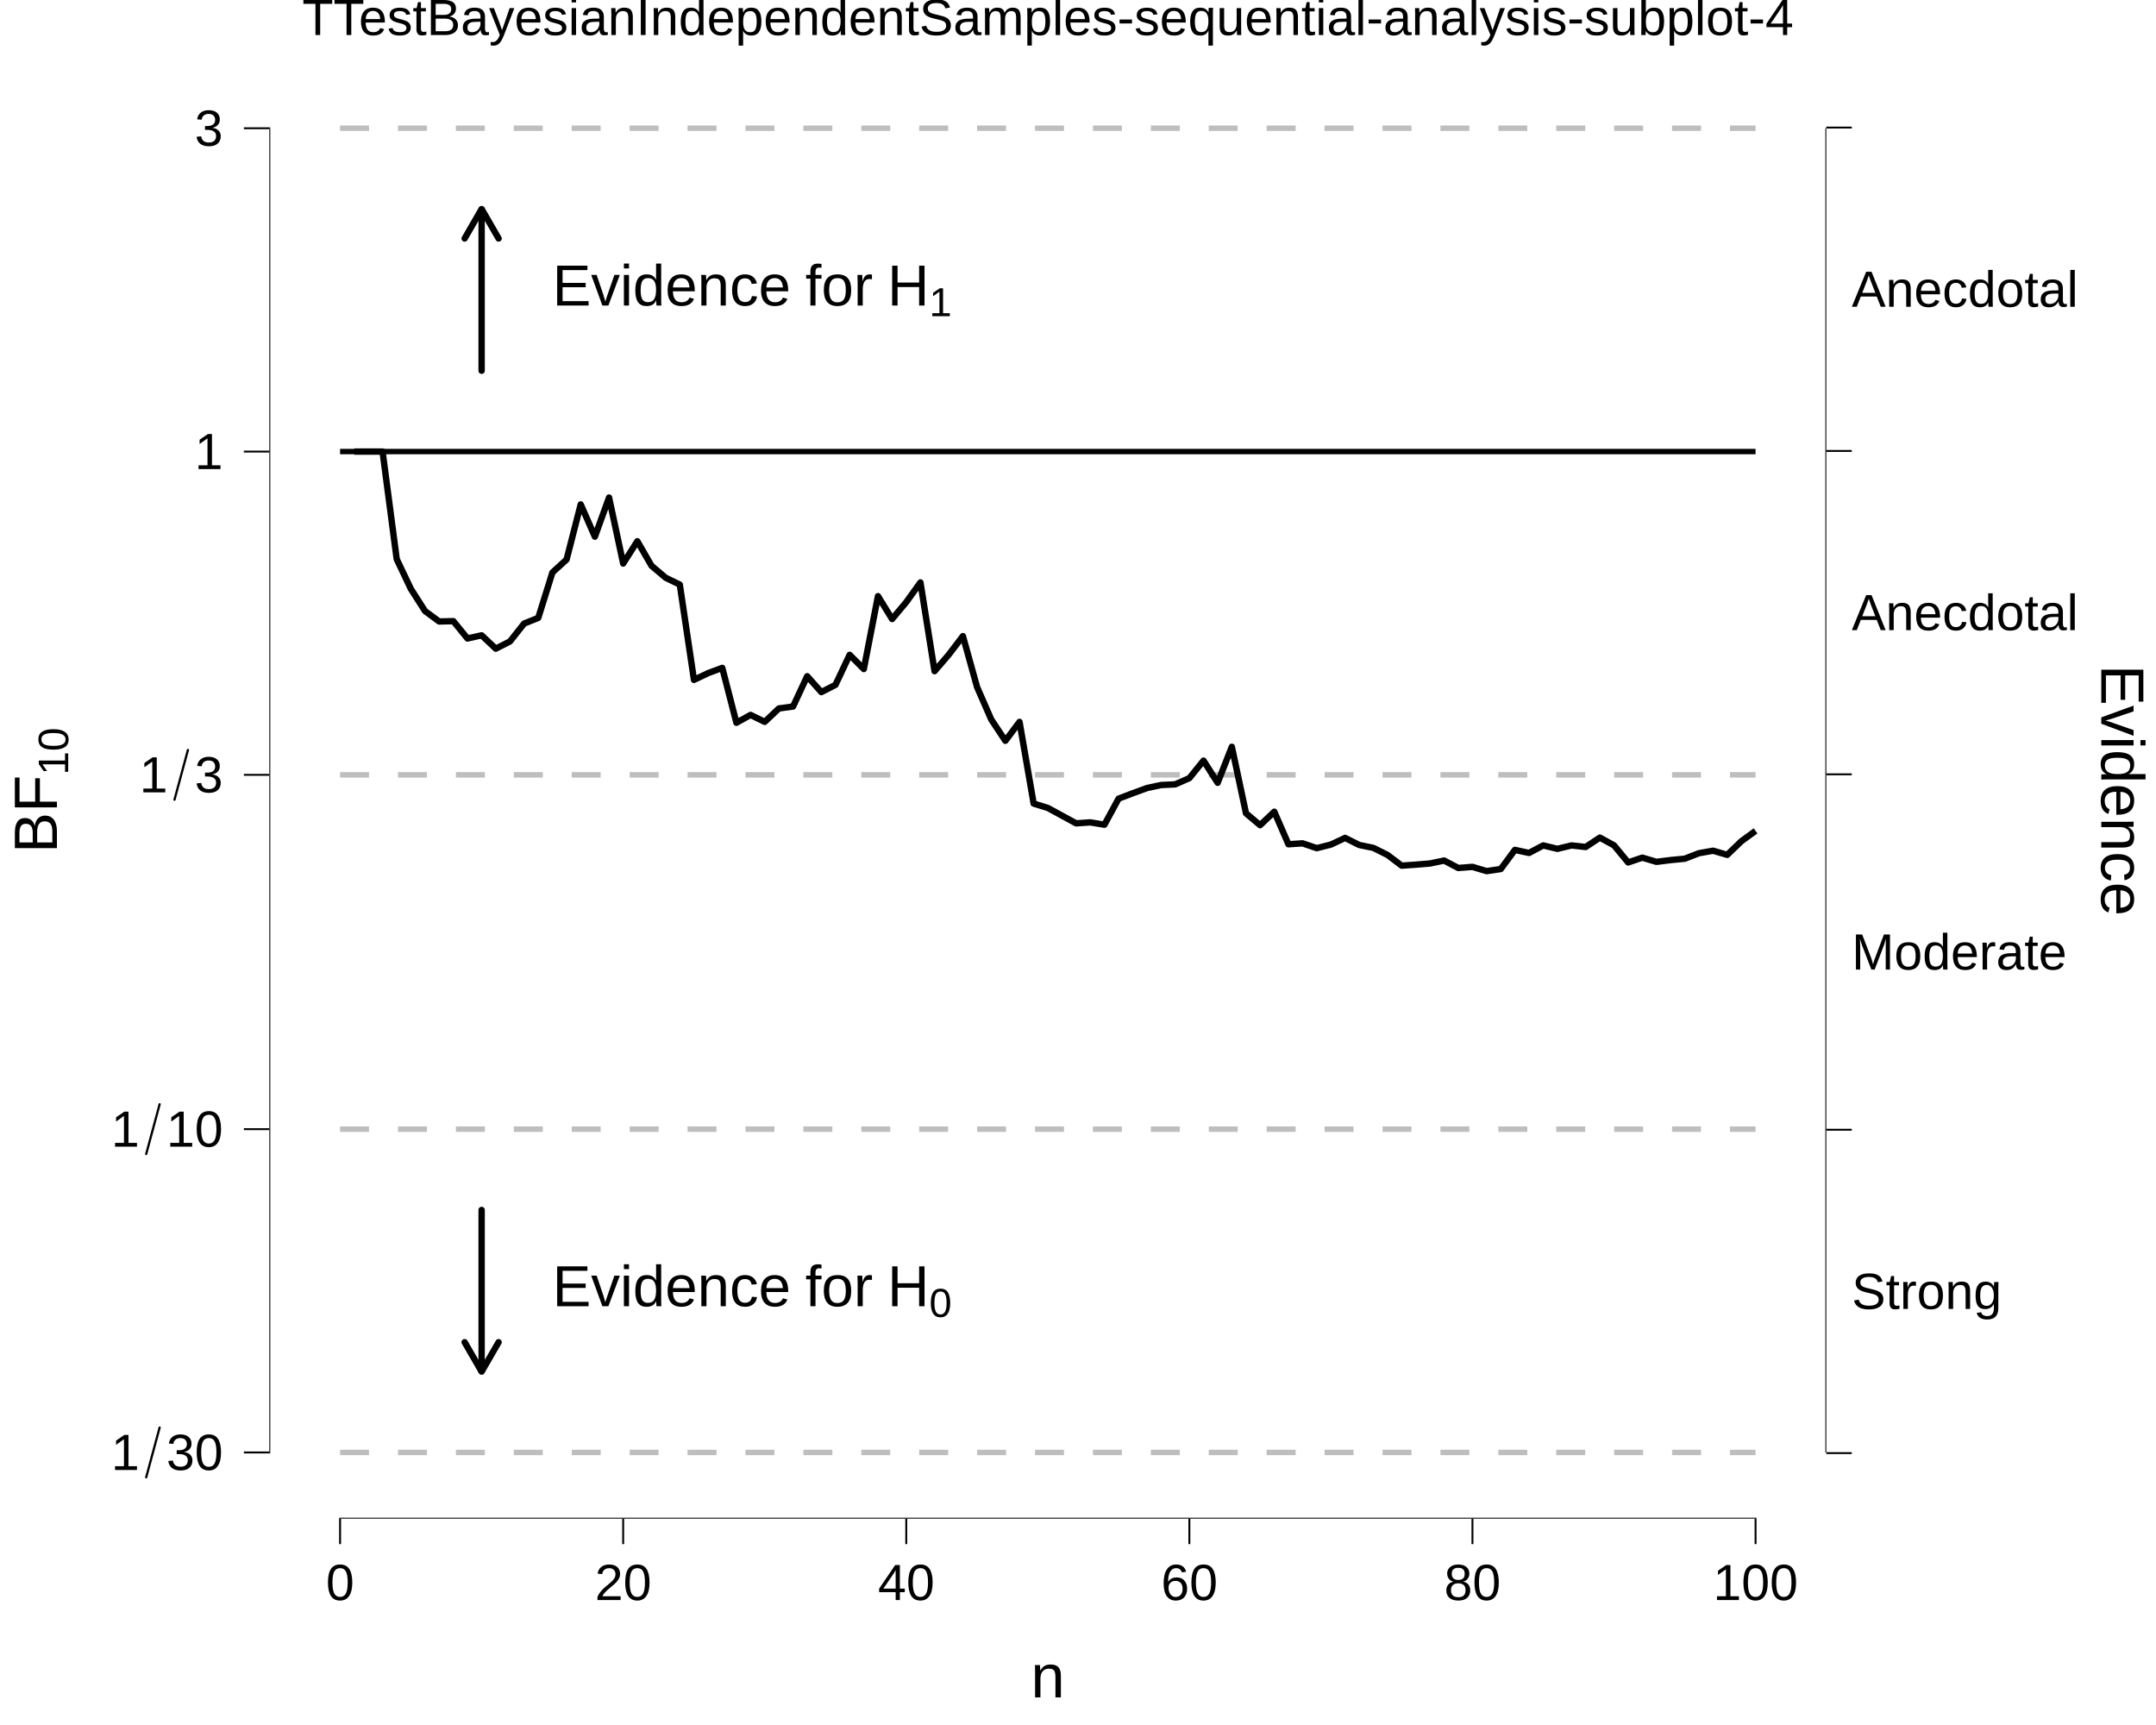
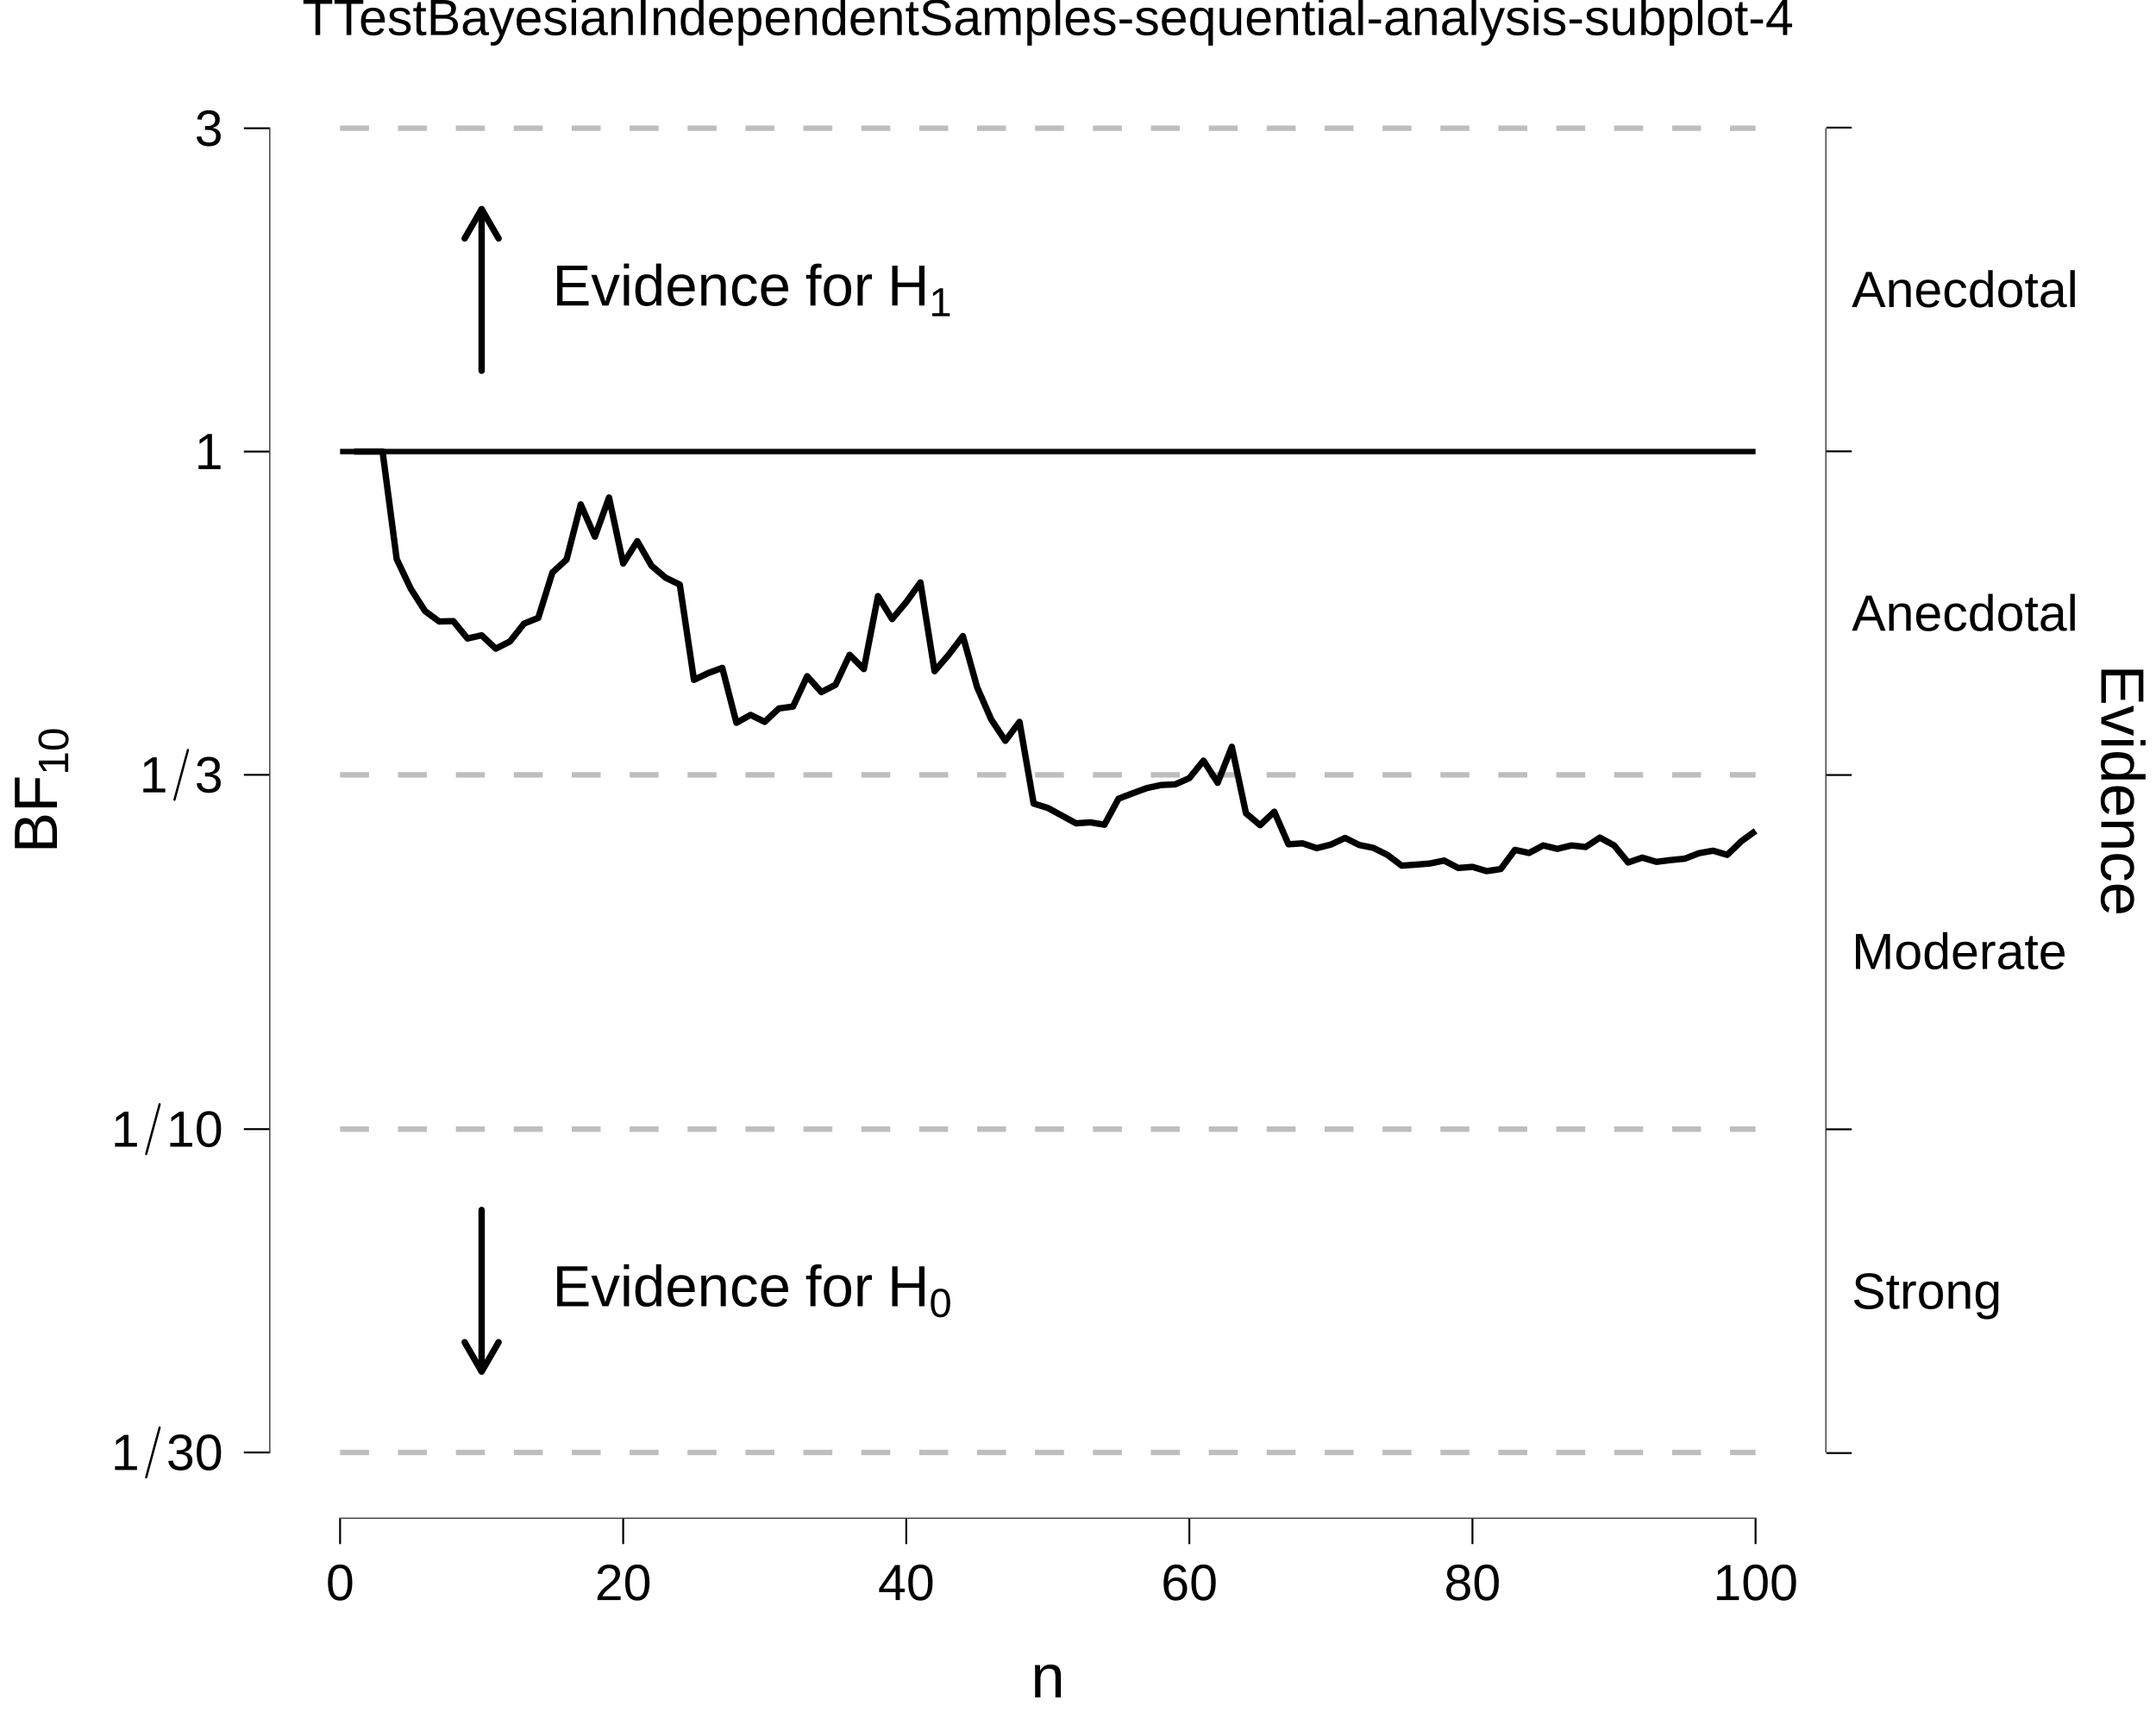
<svg xmlns="http://www.w3.org/2000/svg" viewBox="0 0 720.00 576.00">
  <defs>
    <style type="text/css">
    line, polyline, polygon, path, rect, circle {
      fill: none;
      stroke: #000000;
      stroke-linecap: round;
      stroke-linejoin: round;
      stroke-miterlimit: 10.00;
    }
  </style>
  </defs>
  <rect width="100%" height="100%" style="stroke: none; fill: #FFFFFF;" />
  <rect x="0.00" y="0.00" width="720.00" height="576.00" style="stroke-width: 10.67; stroke: none;" />
  <defs>
    <clipPath id="cpODkuOTR8NjA5LjkwfDUwNy4xMHwyMC43MQ==">
      <rect x="89.94" y="20.71" width="519.96" height="486.38" />
    </clipPath>
  </defs>
  <rect x="89.94" y="20.71" width="519.96" height="486.38" style="stroke-width: 10.67; stroke: none;" clip-path="url(#cpODkuOTR8NjA5LjkwfDUwNy4xMHwyMC43MQ==)" />
  <line x1="113.57" y1="484.99" x2="586.27" y2="484.99" style="stroke-width: 1.81; stroke: #BEBEBE; stroke-dasharray: 9.67,9.67; stroke-linecap: butt;" clip-path="url(#cpODkuOTR8NjA5LjkwfDUwNy4xMHwyMC43MQ==)" />
  <line x1="113.57" y1="377.04" x2="586.27" y2="377.04" style="stroke-width: 1.81; stroke: #BEBEBE; stroke-dasharray: 9.67,9.67; stroke-linecap: butt;" clip-path="url(#cpODkuOTR8NjA5LjkwfDUwNy4xMHwyMC43MQ==)" />
  <line x1="113.57" y1="258.73" x2="586.27" y2="258.73" style="stroke-width: 1.81; stroke: #BEBEBE; stroke-dasharray: 9.67,9.67; stroke-linecap: butt;" clip-path="url(#cpODkuOTR8NjA5LjkwfDUwNy4xMHwyMC43MQ==)" />
  <line x1="113.57" y1="150.78" x2="586.27" y2="150.78" style="stroke-width: 1.81; stroke-linecap: butt;" clip-path="url(#cpODkuOTR8NjA5LjkwfDUwNy4xMHwyMC43MQ==)" />
  <line x1="113.57" y1="42.82" x2="586.27" y2="42.82" style="stroke-width: 1.81; stroke: #BEBEBE; stroke-dasharray: 9.67,9.67; stroke-linecap: butt;" clip-path="url(#cpODkuOTR8NjA5LjkwfDUwNy4xMHwyMC43MQ==)" />
  <polyline points="118.30,150.78 123.03,150.78 127.76,150.78 132.48,186.70 137.21,196.64 141.94,204.04 146.66,207.52 151.39,207.41 156.12,213.20 160.84,212.14 165.57,216.60 170.30,214.19 175.02,208.22 179.75,206.32 184.48,191.16 189.20,186.85 193.93,168.43 198.66,179.20 203.39,166.13 208.11,188.17 212.84,180.72 217.57,188.91 222.29,192.91 227.02,195.21 231.75,227.02 236.47,224.77 241.20,223.01 245.93,241.34 250.65,238.72 255.38,241.04 260.11,236.56 264.84,235.92 269.56,225.80 274.29,231.10 279.02,228.67 283.74,218.65 288.47,223.40 293.20,199.06 297.92,206.71 302.65,201.05 307.38,194.48 312.10,224.12 316.83,218.61 321.56,212.40 326.29,229.41 331.01,240.21 335.74,247.36 340.47,241.05 345.19,268.32 349.92,269.78 354.65,272.35 359.37,274.92 364.10,274.60 368.83,275.38 373.55,266.68 378.28,264.88 383.01,263.15 387.74,262.13 392.46,261.91 397.19,259.83 401.92,253.98 406.64,261.39 411.37,249.36 416.10,271.57 420.82,275.54 425.55,271.04 430.28,281.91 435.00,281.60 439.73,283.21 444.46,282.01 449.19,279.79 453.91,282.15 458.64,283.12 463.37,285.48 468.09,289.05 472.82,288.72 477.55,288.33 482.27,287.35 487.00,289.83 491.73,289.46 496.45,290.88 501.18,290.18 505.91,283.79 510.63,284.81 515.36,282.30 520.09,283.44 524.82,282.30 529.54,282.82 534.27,279.69 539.00,282.27 543.72,287.98 548.45,286.38 553.18,287.78 557.90,287.19 562.63,286.73 567.36,284.90 572.08,284.06 576.81,285.45 581.54,280.89 586.27,277.44 " style="stroke-width: 2.13; stroke-linecap: butt;" clip-path="url(#cpODkuOTR8NjA5LjkwfDUwNy4xMHwyMC43MQ==)" />
  <line x1="160.84" y1="404.02" x2="160.84" y2="458.00" style="stroke-width: 2.13; stroke-linejoin: bevel;" clip-path="url(#cpODkuOTR8NjA5LjkwfDUwNy4xMHwyMC43MQ==)" />
  <polyline points="155.17,448.18 160.84,458.00 166.51,448.18 " style="stroke-width: 2.13; stroke-linejoin: bevel;" clip-path="url(#cpODkuOTR8NjA5LjkwfDUwNy4xMHwyMC43MQ==)" />
  <line x1="160.84" y1="123.79" x2="160.84" y2="69.81" style="stroke-width: 2.13; stroke-linejoin: bevel;" clip-path="url(#cpODkuOTR8NjA5LjkwfDUwNy4xMHwyMC43MQ==)" />
  <polyline points="166.51,79.63 160.84,69.81 155.17,79.63 " style="stroke-width: 2.13; stroke-linejoin: bevel;" clip-path="url(#cpODkuOTR8NjA5LjkwfDUwNy4xMHwyMC43MQ==)" />
  <g clip-path="url(#cpODkuOTR8NjA5LjkwfDUwNy4xMHwyMC43MQ==)">
    <text x="184.48" y="436.17" style="font-size: 19.35px; font-family: Liberation Sans;" textLength="12.91px" lengthAdjust="spacingAndGlyphs">E</text>
  </g>
  <g clip-path="url(#cpODkuOTR8NjA5LjkwfDUwNy4xMHwyMC43MQ==)">
    <text x="197.38" y="436.17" style="font-size: 19.35px; font-family: Liberation Sans;" textLength="9.67px" lengthAdjust="spacingAndGlyphs">v</text>
  </g>
  <g clip-path="url(#cpODkuOTR8NjA5LjkwfDUwNy4xMHwyMC43MQ==)">
    <text x="207.06" y="436.17" style="font-size: 19.35px; font-family: Liberation Sans;" textLength="4.30px" lengthAdjust="spacingAndGlyphs">i</text>
  </g>
  <g clip-path="url(#cpODkuOTR8NjA5LjkwfDUwNy4xMHwyMC43MQ==)">
    <text x="211.35" y="436.17" style="font-size: 19.35px; font-family: Liberation Sans;" textLength="10.77px" lengthAdjust="spacingAndGlyphs">d</text>
  </g>
  <g clip-path="url(#cpODkuOTR8NjA5LjkwfDUwNy4xMHwyMC43MQ==)">
    <text x="222.12" y="436.17" style="font-size: 19.35px; font-family: Liberation Sans;" textLength="10.77px" lengthAdjust="spacingAndGlyphs">e</text>
  </g>
  <g clip-path="url(#cpODkuOTR8NjA5LjkwfDUwNy4xMHwyMC43MQ==)">
    <text x="232.88" y="436.17" style="font-size: 19.35px; font-family: Liberation Sans;" textLength="10.77px" lengthAdjust="spacingAndGlyphs">n</text>
  </g>
  <g clip-path="url(#cpODkuOTR8NjA5LjkwfDUwNy4xMHwyMC43MQ==)">
    <text x="243.65" y="436.17" style="font-size: 19.35px; font-family: Liberation Sans;" textLength="9.67px" lengthAdjust="spacingAndGlyphs">c</text>
  </g>
  <g clip-path="url(#cpODkuOTR8NjA5LjkwfDUwNy4xMHwyMC43MQ==)">
    <text x="253.32" y="436.17" style="font-size: 19.35px; font-family: Liberation Sans;" textLength="10.77px" lengthAdjust="spacingAndGlyphs">e</text>
  </g>
  <g clip-path="url(#cpODkuOTR8NjA5LjkwfDUwNy4xMHwyMC43MQ==)">
    <text x="264.09" y="436.17" style="font-size: 19.35px; font-family: Symbola;" textLength="4.84px" lengthAdjust="spacingAndGlyphs"> </text>
  </g>
  <g clip-path="url(#cpODkuOTR8NjA5LjkwfDUwNy4xMHwyMC43MQ==)">
    <text x="268.93" y="436.17" style="font-size: 19.35px; font-family: Liberation Sans;" textLength="22.58px" lengthAdjust="spacingAndGlyphs">for</text>
  </g>
  <g clip-path="url(#cpODkuOTR8NjA5LjkwfDUwNy4xMHwyMC43MQ==)">
    <text x="291.51" y="436.17" style="font-size: 19.35px; font-family: Symbola;" textLength="4.84px" lengthAdjust="spacingAndGlyphs"> </text>
  </g>
  <g clip-path="url(#cpODkuOTR8NjA5LjkwfDUwNy4xMHwyMC43MQ==)">
    <text x="296.35" y="436.17" style="font-size: 19.35px; font-family: Liberation Sans;" textLength="13.97px" lengthAdjust="spacingAndGlyphs">H</text>
  </g>
  <g clip-path="url(#cpODkuOTR8NjA5LjkwfDUwNy4xMHwyMC43MQ==)">
    <text x="310.32" y="439.75" style="font-size: 13.54px; font-family: Liberation Sans;" textLength="7.53px" lengthAdjust="spacingAndGlyphs">0</text>
  </g>
  <g clip-path="url(#cpODkuOTR8NjA5LjkwfDUwNy4xMHwyMC43MQ==)">
    <text x="184.48" y="102.02" style="font-size: 19.35px; font-family: Liberation Sans;" textLength="12.91px" lengthAdjust="spacingAndGlyphs">E</text>
  </g>
  <g clip-path="url(#cpODkuOTR8NjA5LjkwfDUwNy4xMHwyMC43MQ==)">
    <text x="197.38" y="102.02" style="font-size: 19.35px; font-family: Liberation Sans;" textLength="9.67px" lengthAdjust="spacingAndGlyphs">v</text>
  </g>
  <g clip-path="url(#cpODkuOTR8NjA5LjkwfDUwNy4xMHwyMC43MQ==)">
    <text x="207.06" y="102.02" style="font-size: 19.35px; font-family: Liberation Sans;" textLength="4.30px" lengthAdjust="spacingAndGlyphs">i</text>
  </g>
  <g clip-path="url(#cpODkuOTR8NjA5LjkwfDUwNy4xMHwyMC43MQ==)">
    <text x="211.35" y="102.02" style="font-size: 19.35px; font-family: Liberation Sans;" textLength="10.77px" lengthAdjust="spacingAndGlyphs">d</text>
  </g>
  <g clip-path="url(#cpODkuOTR8NjA5LjkwfDUwNy4xMHwyMC43MQ==)">
    <text x="222.12" y="102.02" style="font-size: 19.35px; font-family: Liberation Sans;" textLength="10.77px" lengthAdjust="spacingAndGlyphs">e</text>
  </g>
  <g clip-path="url(#cpODkuOTR8NjA5LjkwfDUwNy4xMHwyMC43MQ==)">
    <text x="232.88" y="102.02" style="font-size: 19.35px; font-family: Liberation Sans;" textLength="10.77px" lengthAdjust="spacingAndGlyphs">n</text>
  </g>
  <g clip-path="url(#cpODkuOTR8NjA5LjkwfDUwNy4xMHwyMC43MQ==)">
    <text x="243.65" y="102.02" style="font-size: 19.35px; font-family: Liberation Sans;" textLength="9.67px" lengthAdjust="spacingAndGlyphs">c</text>
  </g>
  <g clip-path="url(#cpODkuOTR8NjA5LjkwfDUwNy4xMHwyMC43MQ==)">
    <text x="253.32" y="102.02" style="font-size: 19.35px; font-family: Liberation Sans;" textLength="10.77px" lengthAdjust="spacingAndGlyphs">e</text>
  </g>
  <g clip-path="url(#cpODkuOTR8NjA5LjkwfDUwNy4xMHwyMC43MQ==)">
    <text x="264.09" y="102.02" style="font-size: 19.35px; font-family: Symbola;" textLength="4.84px" lengthAdjust="spacingAndGlyphs"> </text>
  </g>
  <g clip-path="url(#cpODkuOTR8NjA5LjkwfDUwNy4xMHwyMC43MQ==)">
    <text x="268.93" y="102.02" style="font-size: 19.35px; font-family: Liberation Sans;" textLength="22.58px" lengthAdjust="spacingAndGlyphs">for</text>
  </g>
  <g clip-path="url(#cpODkuOTR8NjA5LjkwfDUwNy4xMHwyMC43MQ==)">
    <text x="291.51" y="102.02" style="font-size: 19.35px; font-family: Symbola;" textLength="4.84px" lengthAdjust="spacingAndGlyphs"> </text>
  </g>
  <g clip-path="url(#cpODkuOTR8NjA5LjkwfDUwNy4xMHwyMC43MQ==)">
    <text x="296.35" y="102.02" style="font-size: 19.35px; font-family: Liberation Sans;" textLength="13.97px" lengthAdjust="spacingAndGlyphs">H</text>
  </g>
  <g clip-path="url(#cpODkuOTR8NjA5LjkwfDUwNy4xMHwyMC43MQ==)">
    <text x="310.32" y="105.59" style="font-size: 13.54px; font-family: Liberation Sans;" textLength="7.53px" lengthAdjust="spacingAndGlyphs">1</text>
  </g>
  <line x1="113.26" y1="507.10" x2="586.58" y2="507.10" style="stroke-width: 0.64; stroke-linecap: butt;" clip-path="url(#cpODkuOTR8NjA5LjkwfDUwNy4xMHwyMC43MQ==)" />
  <line x1="89.94" y1="485.31" x2="89.94" y2="42.50" style="stroke-width: 0.64; stroke-linecap: butt;" clip-path="url(#cpODkuOTR8NjA5LjkwfDUwNy4xMHwyMC43MQ==)" />
  <line x1="609.90" y1="484.99" x2="609.90" y2="42.82" style="stroke-width: 0.64; stroke-linecap: butt;" clip-path="url(#cpODkuOTR8NjA5LjkwfDUwNy4xMHwyMC43MQ==)" />
  <rect x="89.94" y="20.71" width="519.96" height="486.38" style="stroke-width: 0.00; stroke: none;" clip-path="url(#cpODkuOTR8NjA5LjkwfDUwNy4xMHwyMC43MQ==)" />
  <defs>
    <clipPath id="cpMC4wMHw3MjAuMDB8NTc2LjAwfDAuMDA=">
      <rect x="0.00" y="0.00" width="720.00" height="576.00" />
    </clipPath>
  </defs>
  <polyline points="89.94,507.10 89.94,20.71 " style="stroke-width: 0.00; stroke: none; stroke-linecap: butt;" clip-path="url(#cpMC4wMHw3MjAuMDB8NTc2LjAwfDAuMDA=)" />
  <g clip-path="url(#cpMC4wMHw3MjAuMDB8NTc2LjAwfDAuMDA=)">
    <text x="37.12" y="490.84" style="font-size: 17.00px; font-family: Liberation Sans;" textLength="9.45px" lengthAdjust="spacingAndGlyphs">1</text>
  </g>
  <polyline points="48.82,493.29 53.31,476.68 " style="stroke-width: 0.75;" clip-path="url(#cpMC4wMHw3MjAuMDB8NTc2LjAwfDAuMDA=)" />
  <g clip-path="url(#cpMC4wMHw3MjAuMDB8NTc2LjAwfDAuMDA=)">
    <text x="55.56" y="490.84" style="font-size: 17.00px; font-family: Liberation Sans;" textLength="18.91px" lengthAdjust="spacingAndGlyphs">30</text>
  </g>
  <g clip-path="url(#cpMC4wMHw3MjAuMDB8NTc2LjAwfDAuMDA=)">
    <text x="37.12" y="382.89" style="font-size: 17.00px; font-family: Liberation Sans;" textLength="9.45px" lengthAdjust="spacingAndGlyphs">1</text>
  </g>
  <polyline points="48.82,385.34 53.31,368.73 " style="stroke-width: 0.75;" clip-path="url(#cpMC4wMHw3MjAuMDB8NTc2LjAwfDAuMDA=)" />
  <g clip-path="url(#cpMC4wMHw3MjAuMDB8NTc2LjAwfDAuMDA=)">
    <text x="55.56" y="382.89" style="font-size: 17.00px; font-family: Liberation Sans;" textLength="18.91px" lengthAdjust="spacingAndGlyphs">10</text>
  </g>
  <g clip-path="url(#cpMC4wMHw3MjAuMDB8NTc2LjAwfDAuMDA=)">
    <text x="46.57" y="264.58" style="font-size: 17.00px; font-family: Liberation Sans;" textLength="9.45px" lengthAdjust="spacingAndGlyphs">1</text>
  </g>
  <polyline points="58.27,267.03 62.76,250.42 " style="stroke-width: 0.75;" clip-path="url(#cpMC4wMHw3MjAuMDB8NTc2LjAwfDAuMDA=)" />
  <g clip-path="url(#cpMC4wMHw3MjAuMDB8NTc2LjAwfDAuMDA=)">
    <text x="65.01" y="264.58" style="font-size: 17.00px; font-family: Liberation Sans;" textLength="9.45px" lengthAdjust="spacingAndGlyphs">3</text>
  </g>
  <g clip-path="url(#cpMC4wMHw3MjAuMDB8NTc2LjAwfDAuMDA=)">
    <text x="65.01" y="156.63" style="font-size: 17.00px; font-family: Liberation Sans;" textLength="9.45px" lengthAdjust="spacingAndGlyphs">1</text>
  </g>
  <g clip-path="url(#cpMC4wMHw3MjAuMDB8NTc2LjAwfDAuMDA=)">
    <text x="65.01" y="48.67" style="font-size: 17.00px; font-family: Liberation Sans;" textLength="9.45px" lengthAdjust="spacingAndGlyphs">3</text>
  </g>
  <polyline points="81.44,484.99 89.94,484.99 " style="stroke-width: 0.64; stroke-linecap: butt;" clip-path="url(#cpMC4wMHw3MjAuMDB8NTc2LjAwfDAuMDA=)" />
  <polyline points="81.44,377.04 89.94,377.04 " style="stroke-width: 0.64; stroke-linecap: butt;" clip-path="url(#cpMC4wMHw3MjAuMDB8NTc2LjAwfDAuMDA=)" />
  <polyline points="81.44,258.73 89.94,258.73 " style="stroke-width: 0.64; stroke-linecap: butt;" clip-path="url(#cpMC4wMHw3MjAuMDB8NTc2LjAwfDAuMDA=)" />
  <polyline points="81.44,150.78 89.94,150.78 " style="stroke-width: 0.64; stroke-linecap: butt;" clip-path="url(#cpMC4wMHw3MjAuMDB8NTc2LjAwfDAuMDA=)" />
  <polyline points="81.44,42.82 89.94,42.82 " style="stroke-width: 0.64; stroke-linecap: butt;" clip-path="url(#cpMC4wMHw3MjAuMDB8NTc2LjAwfDAuMDA=)" />
  <polyline points="609.90,507.10 609.90,20.71 " style="stroke-width: 0.00; stroke: none; stroke-linecap: butt;" clip-path="url(#cpMC4wMHw3MjAuMDB8NTc2LjAwfDAuMDA=)" />
-   <polyline points="609.90,485.21 618.40,485.21 " style="stroke-width: 0.64; stroke-linecap: butt;" clip-path="url(#cpMC4wMHw3MjAuMDB8NTc2LjAwfDAuMDA=)" />
-   <polyline points="609.90,431.22 618.40,431.22 " style="stroke-width: 0.64; stroke: none; stroke-linecap: butt;" clip-path="url(#cpMC4wMHw3MjAuMDB8NTc2LjAwfDAuMDA=)" />
-   <polyline points="609.90,377.23 618.40,377.23 " style="stroke-width: 0.64; stroke-linecap: butt;" clip-path="url(#cpMC4wMHw3MjAuMDB8NTc2LjAwfDAuMDA=)" />
-   <polyline points="609.90,317.89 618.40,317.89 " style="stroke-width: 0.64; stroke: none; stroke-linecap: butt;" clip-path="url(#cpMC4wMHw3MjAuMDB8NTc2LjAwfDAuMDA=)" />
-   <polyline points="609.90,258.56 618.40,258.56 " style="stroke-width: 0.64; stroke-linecap: butt;" clip-path="url(#cpMC4wMHw3MjAuMDB8NTc2LjAwfDAuMDA=)" />
-   <polyline points="609.90,204.57 618.40,204.57 " style="stroke-width: 0.64; stroke: none; stroke-linecap: butt;" clip-path="url(#cpMC4wMHw3MjAuMDB8NTc2LjAwfDAuMDA=)" />
-   <polyline points="609.90,150.58 618.40,150.58 " style="stroke-width: 0.64; stroke-linecap: butt;" clip-path="url(#cpMC4wMHw3MjAuMDB8NTc2LjAwfDAuMDA=)" />
-   <polyline points="609.90,96.59 618.40,96.59 " style="stroke-width: 0.64; stroke: none; stroke-linecap: butt;" clip-path="url(#cpMC4wMHw3MjAuMDB8NTc2LjAwfDAuMDA=)" />
-   <polyline points="609.90,42.60 618.40,42.60 " style="stroke-width: 0.64; stroke-linecap: butt;" clip-path="url(#cpMC4wMHw3MjAuMDB8NTc2LjAwfDAuMDA=)" />
-   <g clip-path="url(#cpMC4wMHw3MjAuMDB8NTc2LjAwfDAuMDA=)">
-     <text x="618.40" y="437.07" style="font-size: 17.00px; font-family: Liberation Sans;" textLength="50.08px" lengthAdjust="spacingAndGlyphs">Strong</text>
-   </g>
-   <g clip-path="url(#cpMC4wMHw3MjAuMDB8NTc2LjAwfDAuMDA=)">
-     <text x="618.40" y="323.75" style="font-size: 17.00px; font-family: Liberation Sans;" textLength="71.80px" lengthAdjust="spacingAndGlyphs">Moderate</text>
-   </g>
-   <g clip-path="url(#cpMC4wMHw3MjAuMDB8NTc2LjAwfDAuMDA=)">
-     <text x="618.40" y="210.42" style="font-size: 17.00px; font-family: Liberation Sans;" textLength="75.61px" lengthAdjust="spacingAndGlyphs">Anecdotal</text>
-   </g>
-   <g clip-path="url(#cpMC4wMHw3MjAuMDB8NTc2LjAwfDAuMDA=)">
-     <text x="618.40" y="102.44" style="font-size: 17.00px; font-family: Liberation Sans;" textLength="75.61px" lengthAdjust="spacingAndGlyphs">Anecdotal</text>
+   <polyline points="609.90,485.19 618.40,485.19 " style="stroke-width: 0.64; stroke-linecap: butt;" clip-path="url(#cpMC4wMHw3MjAuMDB8NTc2LjAwfDAuMDA=)" />
+   <polyline points="609.90,431.15 618.40,431.15 " style="stroke-width: 0.64; stroke: none; stroke-linecap: butt;" clip-path="url(#cpMC4wMHw3MjAuMDB8NTc2LjAwfDAuMDA=)" />
+   <polyline points="609.90,377.10 618.40,377.10 " style="stroke-width: 0.64; stroke-linecap: butt;" clip-path="url(#cpMC4wMHw3MjAuMDB8NTc2LjAwfDAuMDA=)" />
+   <polyline points="609.90,317.70 618.40,317.70 " style="stroke-width: 0.64; stroke: none; stroke-linecap: butt;" clip-path="url(#cpMC4wMHw3MjAuMDB8NTc2LjAwfDAuMDA=)" />
+   <polyline points="609.90,258.79 618.40,258.79 " style="stroke-width: 0.64; stroke-linecap: butt;" clip-path="url(#cpMC4wMHw3MjAuMDB8NTc2LjAwfDAuMDA=)" />
+   <polyline points="609.90,204.75 618.40,204.75 " style="stroke-width: 0.64; stroke: none; stroke-linecap: butt;" clip-path="url(#cpMC4wMHw3MjAuMDB8NTc2LjAwfDAuMDA=)" />
+   <polyline points="609.90,150.71 618.40,150.71 " style="stroke-width: 0.64; stroke-linecap: butt;" clip-path="url(#cpMC4wMHw3MjAuMDB8NTc2LjAwfDAuMDA=)" />
+   <polyline points="609.90,96.67 618.40,96.67 " style="stroke-width: 0.64; stroke: none; stroke-linecap: butt;" clip-path="url(#cpMC4wMHw3MjAuMDB8NTc2LjAwfDAuMDA=)" />
+   <polyline points="609.90,42.62 618.40,42.62 " style="stroke-width: 0.64; stroke-linecap: butt;" clip-path="url(#cpMC4wMHw3MjAuMDB8NTc2LjAwfDAuMDA=)" />
+   <g clip-path="url(#cpMC4wMHw3MjAuMDB8NTc2LjAwfDAuMDA=)">
+     <text x="618.40" y="437.00" style="font-size: 17.00px; font-family: Liberation Sans;" textLength="50.08px" lengthAdjust="spacingAndGlyphs">Strong</text>
+   </g>
+   <g clip-path="url(#cpMC4wMHw3MjAuMDB8NTc2LjAwfDAuMDA=)">
+     <text x="618.40" y="323.56" style="font-size: 17.00px; font-family: Liberation Sans;" textLength="71.80px" lengthAdjust="spacingAndGlyphs">Moderate</text>
+   </g>
+   <g clip-path="url(#cpMC4wMHw3MjAuMDB8NTc2LjAwfDAuMDA=)">
+     <text x="618.40" y="210.60" style="font-size: 17.00px; font-family: Liberation Sans;" textLength="75.61px" lengthAdjust="spacingAndGlyphs">Anecdotal</text>
+   </g>
+   <g clip-path="url(#cpMC4wMHw3MjAuMDB8NTc2LjAwfDAuMDA=)">
+     <text x="618.40" y="102.52" style="font-size: 17.00px; font-family: Liberation Sans;" textLength="75.61px" lengthAdjust="spacingAndGlyphs">Anecdotal</text>
  </g>
  <polyline points="89.94,507.10 609.90,507.10 " style="stroke-width: 0.00; stroke: none; stroke-linecap: butt;" clip-path="url(#cpMC4wMHw3MjAuMDB8NTc2LjAwfDAuMDA=)" />
  <polyline points="113.57,515.60 113.57,507.10 " style="stroke-width: 0.64; stroke-linecap: butt;" clip-path="url(#cpMC4wMHw3MjAuMDB8NTc2LjAwfDAuMDA=)" />
  <polyline points="208.11,515.60 208.11,507.10 " style="stroke-width: 0.64; stroke-linecap: butt;" clip-path="url(#cpMC4wMHw3MjAuMDB8NTc2LjAwfDAuMDA=)" />
  <polyline points="302.65,515.60 302.65,507.10 " style="stroke-width: 0.64; stroke-linecap: butt;" clip-path="url(#cpMC4wMHw3MjAuMDB8NTc2LjAwfDAuMDA=)" />
  <polyline points="397.19,515.60 397.19,507.10 " style="stroke-width: 0.64; stroke-linecap: butt;" clip-path="url(#cpMC4wMHw3MjAuMDB8NTc2LjAwfDAuMDA=)" />
  <polyline points="491.73,515.60 491.73,507.10 " style="stroke-width: 0.64; stroke-linecap: butt;" clip-path="url(#cpMC4wMHw3MjAuMDB8NTc2LjAwfDAuMDA=)" />
  <polyline points="586.27,515.60 586.27,507.10 " style="stroke-width: 0.64; stroke-linecap: butt;" clip-path="url(#cpMC4wMHw3MjAuMDB8NTc2LjAwfDAuMDA=)" />
  <g clip-path="url(#cpMC4wMHw3MjAuMDB8NTc2LjAwfDAuMDA=)">
    <text x="108.85" y="534.28" style="font-size: 17.00px; font-family: Liberation Sans;" textLength="9.45px" lengthAdjust="spacingAndGlyphs">0</text>
  </g>
  <g clip-path="url(#cpMC4wMHw3MjAuMDB8NTc2LjAwfDAuMDA=)">
    <text x="198.66" y="534.28" style="font-size: 17.00px; font-family: Liberation Sans;" textLength="18.91px" lengthAdjust="spacingAndGlyphs">20</text>
  </g>
  <g clip-path="url(#cpMC4wMHw3MjAuMDB8NTc2LjAwfDAuMDA=)">
    <text x="293.20" y="534.28" style="font-size: 17.00px; font-family: Liberation Sans;" textLength="18.91px" lengthAdjust="spacingAndGlyphs">40</text>
  </g>
  <g clip-path="url(#cpMC4wMHw3MjAuMDB8NTc2LjAwfDAuMDA=)">
    <text x="387.74" y="534.28" style="font-size: 17.00px; font-family: Liberation Sans;" textLength="18.91px" lengthAdjust="spacingAndGlyphs">60</text>
  </g>
  <g clip-path="url(#cpMC4wMHw3MjAuMDB8NTc2LjAwfDAuMDA=)">
    <text x="482.27" y="534.28" style="font-size: 17.00px; font-family: Liberation Sans;" textLength="18.91px" lengthAdjust="spacingAndGlyphs">80</text>
  </g>
  <g clip-path="url(#cpMC4wMHw3MjAuMDB8NTc2LjAwfDAuMDA=)">
    <text x="572.09" y="534.28" style="font-size: 17.00px; font-family: Liberation Sans;" textLength="28.36px" lengthAdjust="spacingAndGlyphs">100</text>
  </g>
  <g clip-path="url(#cpMC4wMHw3MjAuMDB8NTc2LjAwfDAuMDA=)">
    <text x="344.25" y="566.78" style="font-size: 20.40px; font-family: Liberation Sans;" textLength="11.34px" lengthAdjust="spacingAndGlyphs">n</text>
  </g>
  <g clip-path="url(#cpMC4wMHw3MjAuMDB8NTc2LjAwfDAuMDA=)">
    <text transform="translate(19.01,284.87) rotate(-90)" style="font-size: 20.40px; font-family: Liberation Sans;" textLength="13.59px" lengthAdjust="spacingAndGlyphs">B</text>
  </g>
  <g clip-path="url(#cpMC4wMHw3MjAuMDB8NTc2LjAwfDAuMDA=)">
    <text transform="translate(19.01,271.27) rotate(-90)" style="font-size: 20.40px; font-family: Liberation Sans;" textLength="12.45px" lengthAdjust="spacingAndGlyphs">F</text>
  </g>
  <g clip-path="url(#cpMC4wMHw3MjAuMDB8NTc2LjAwfDAuMDA=)">
    <text transform="translate(22.78,258.82) rotate(-90)" style="font-size: 14.28px; font-family: Liberation Sans;" textLength="7.94px" lengthAdjust="spacingAndGlyphs">1</text>
  </g>
  <g clip-path="url(#cpMC4wMHw3MjAuMDB8NTc2LjAwfDAuMDA=)">
    <text transform="translate(22.78,250.88) rotate(-90)" style="font-size: 14.28px; font-family: Liberation Sans;" textLength="7.94px" lengthAdjust="spacingAndGlyphs">0</text>
  </g>
  <g clip-path="url(#cpMC4wMHw3MjAuMDB8NTc2LjAwfDAuMDA=)">
    <text transform="translate(701.73,221.95) rotate(90)" style="font-size: 20.40px; font-family: Liberation Sans;" textLength="83.91px" lengthAdjust="spacingAndGlyphs">Evidence</text>
  </g>
  <g clip-path="url(#cpMC4wMHw3MjAuMDB8NTc2LjAwfDAuMDA=)">
    <text x="100.94" y="11.70" style="font-size: 17.00px; font-family: Liberation Sans;" textLength="497.97px" lengthAdjust="spacingAndGlyphs">TTestBayesianIndependentSamples-sequential-analysis-subplot-4</text>
  </g>
</svg>
